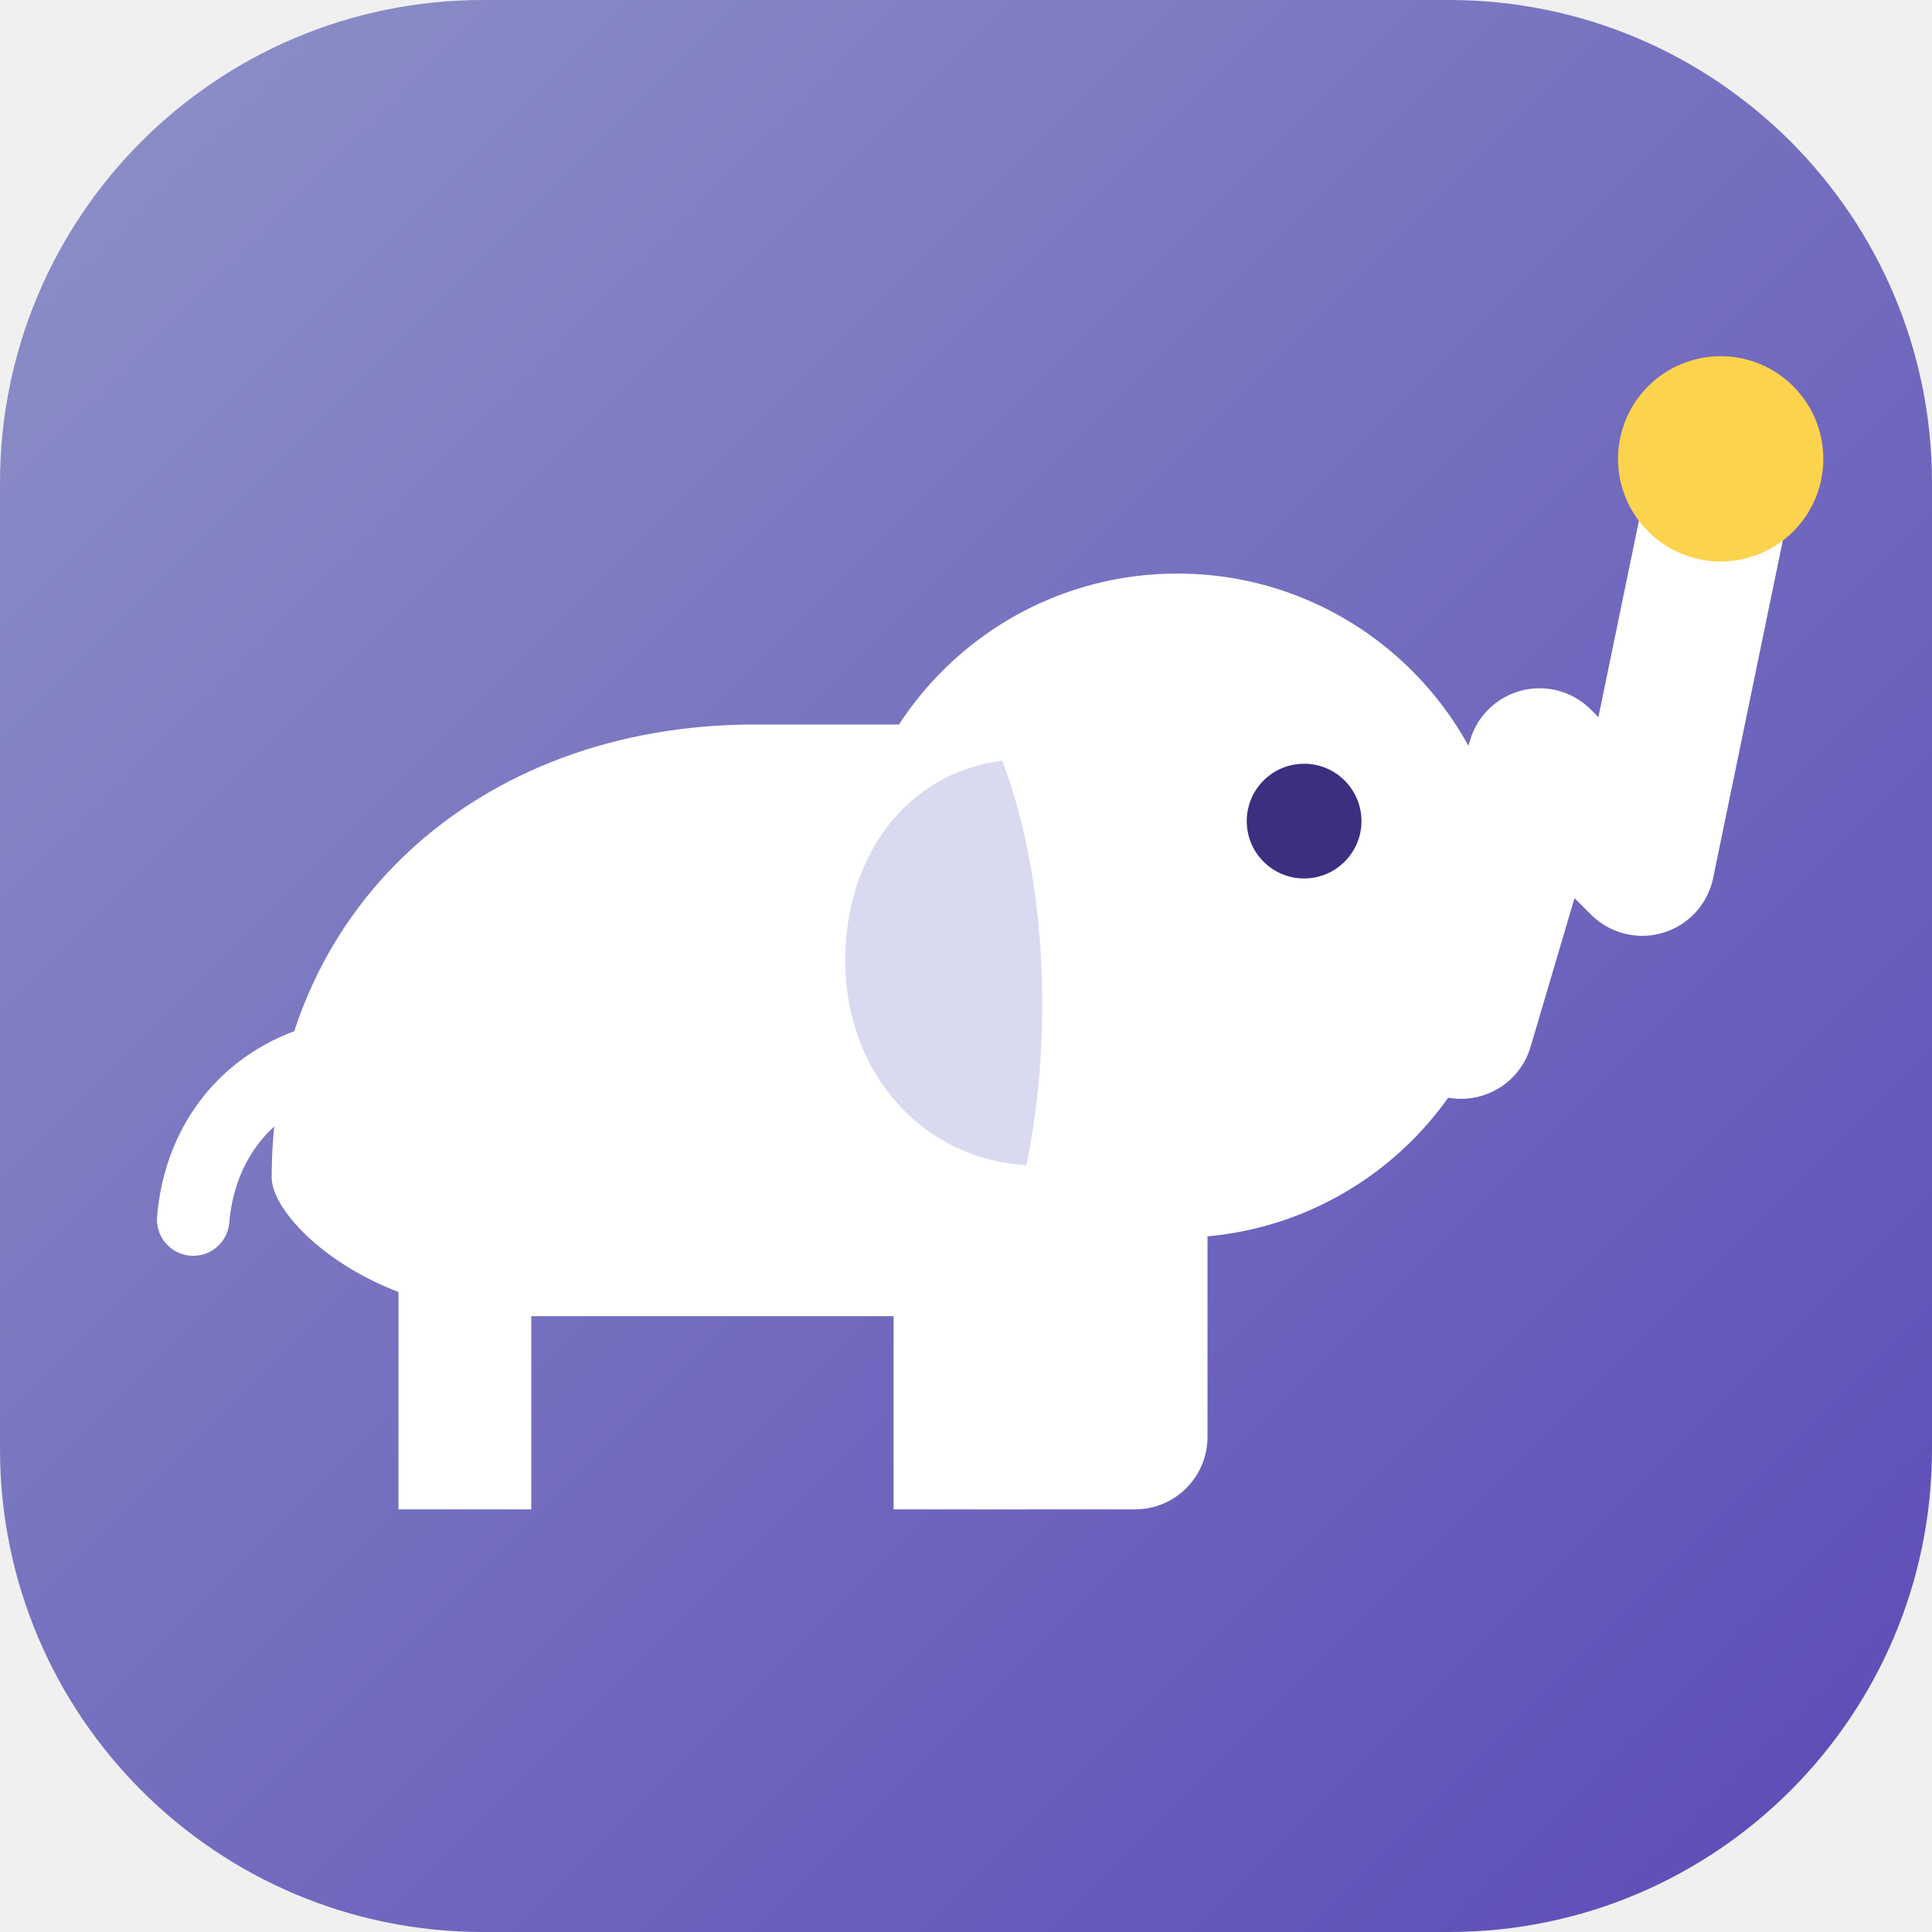
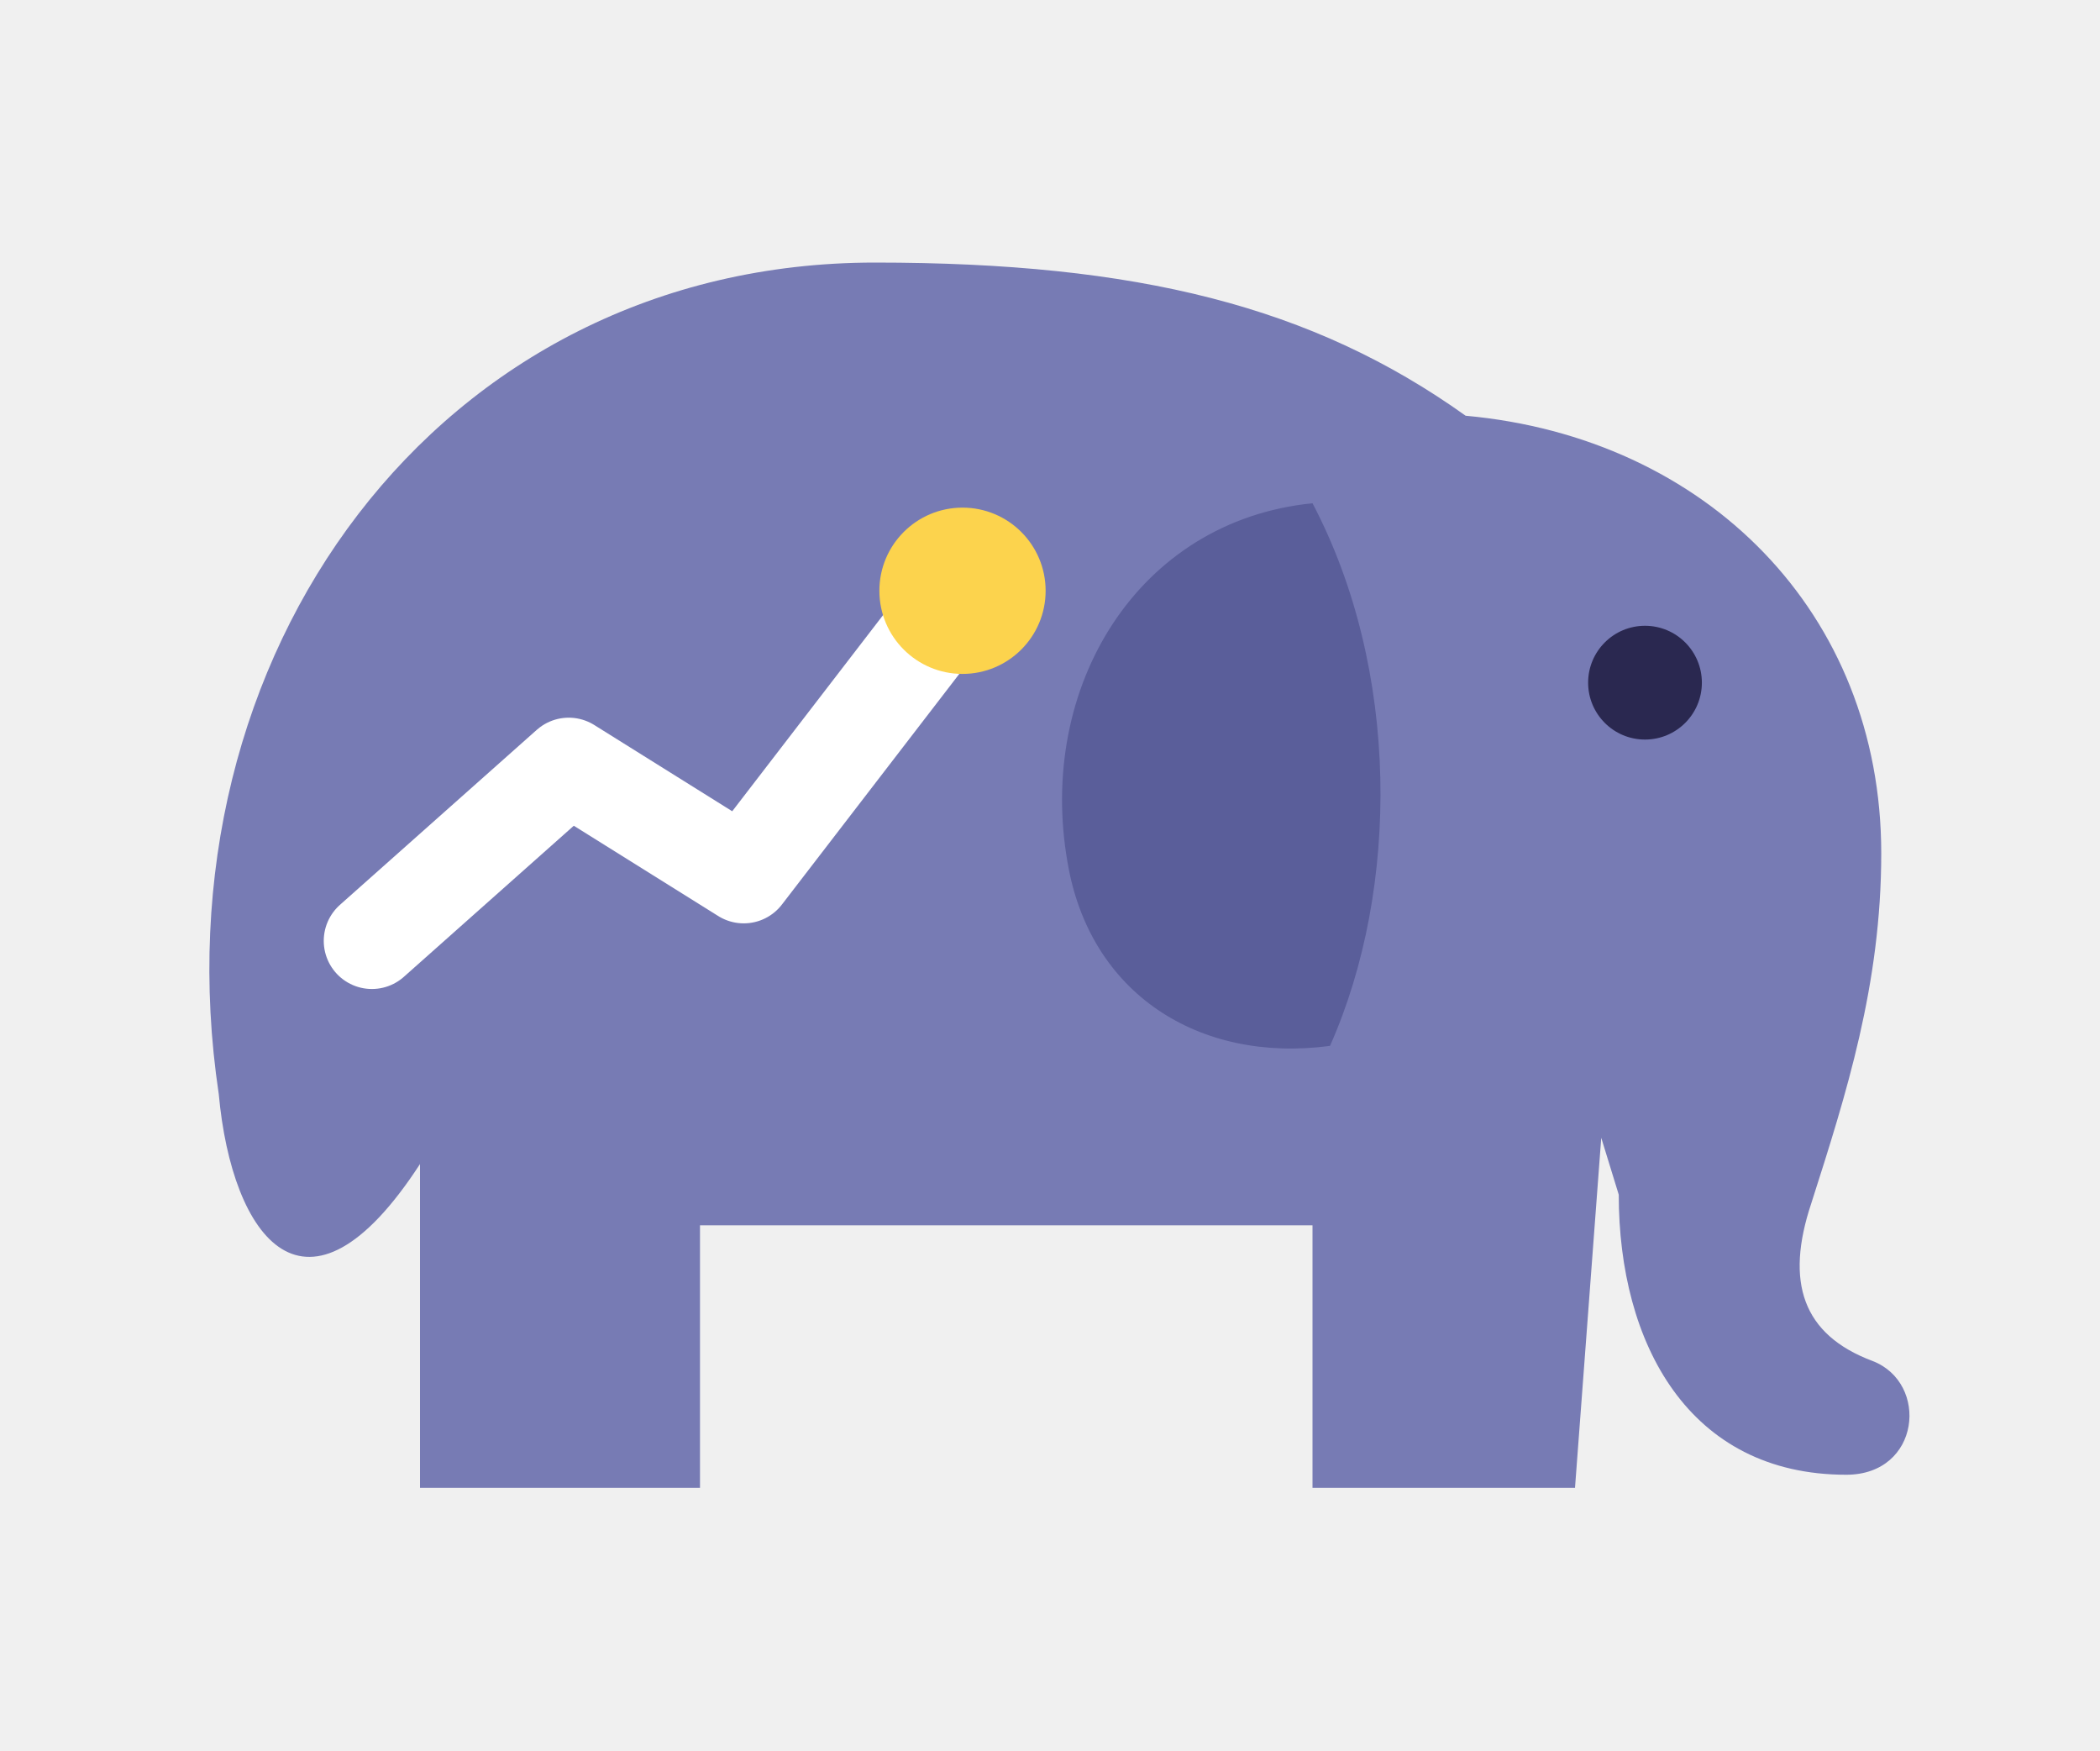
- <svg xmlns="http://www.w3.org/2000/svg" viewBox="0 0 32 32" fill="none">
-   <defs>
-     <linearGradient id="g" x1="0" y1="0" x2="32" y2="32" gradientUnits="userSpaceOnUse">
-       <stop stop-color="#8d91c7" />
-       <stop offset="1" stop-color="#5b4bb7" />
-     </linearGradient>
-   </defs>
-   <rect width="32" height="32" rx="8" fill="url(#g)" />
-   <g fill="#fff">
-     <path d="M4.5 19.5c0-4.4 3.4-7.5 8-7.5h4.5v13h-2.2v-3.2h-6v3.2H6.6v-3.6c-1.3-.5-2.1-1.4-2.1-1.9z" />
-     <circle cx="19.5" cy="15" r="5.5" />
-     <rect x="15" y="17" width="5" height="8" rx="1.2" />
-   </g>
-   <path d="M5.2 17.6c-1.2.4-1.9 1.4-2 2.6" stroke="#fff" stroke-width="1.2" stroke-linecap="round" />
-   <path d="M16.6 12.6c-1.6.2-2.6 1.6-2.6 3.3 0 1.9 1.3 3.3 3 3.4.4-1.9.4-4.6-.4-6.7z" fill="#d9daf0" />
-   <circle cx="21.6" cy="13.6" r=".95" fill="#3b2f80" />
-   <path d="M24.2 17 25.5 12.6 27.2 14.3 28.5 8" stroke="#fff" stroke-width="2.4" stroke-linecap="round" stroke-linejoin="round" />
-   <circle cx="28.5" cy="7.6" r="1.7" fill="#fcd34d" />
+ <svg xmlns="http://www.w3.org/2000/svg" viewBox="0 0 48 40" fill="none">
+   <path fill="#777bb4" d="M5 25C3.5 15 10 6 20 6c6 0 10 1 13.5 3.5C39 10 43 14 43 19.5c0 3-.8 5.5-1.6 8-.6 1.8-.2 3 1.4 3.6 1.3.5 1.1 2.6-.6 2.6-3.6 0-5.2-3-5.2-6.4l-.4-1.3-.6 8H30v-6H16v6h-6.4v-7.4C7 30.6 5.3 28.3 5 25z" />
+   <path fill="#5a5e9a" d="M30 11.5c-4 .4-6.3 4.2-5.6 8.2.5 3 3 4.6 6 4.2 1.6-3.6 1.6-8.6-.4-12.4z" />
+   <circle cx="37.6" cy="15.6" r="1.3" fill="#2a2850" />
+   <path d="M8.5 21.5 13 17.5l4 2.5 5-6.5" stroke="#fff" stroke-width="2.2" stroke-linecap="round" stroke-linejoin="round" />
+   <circle cx="22" cy="13.5" r="1.9" fill="#fcd34d" />
</svg>
